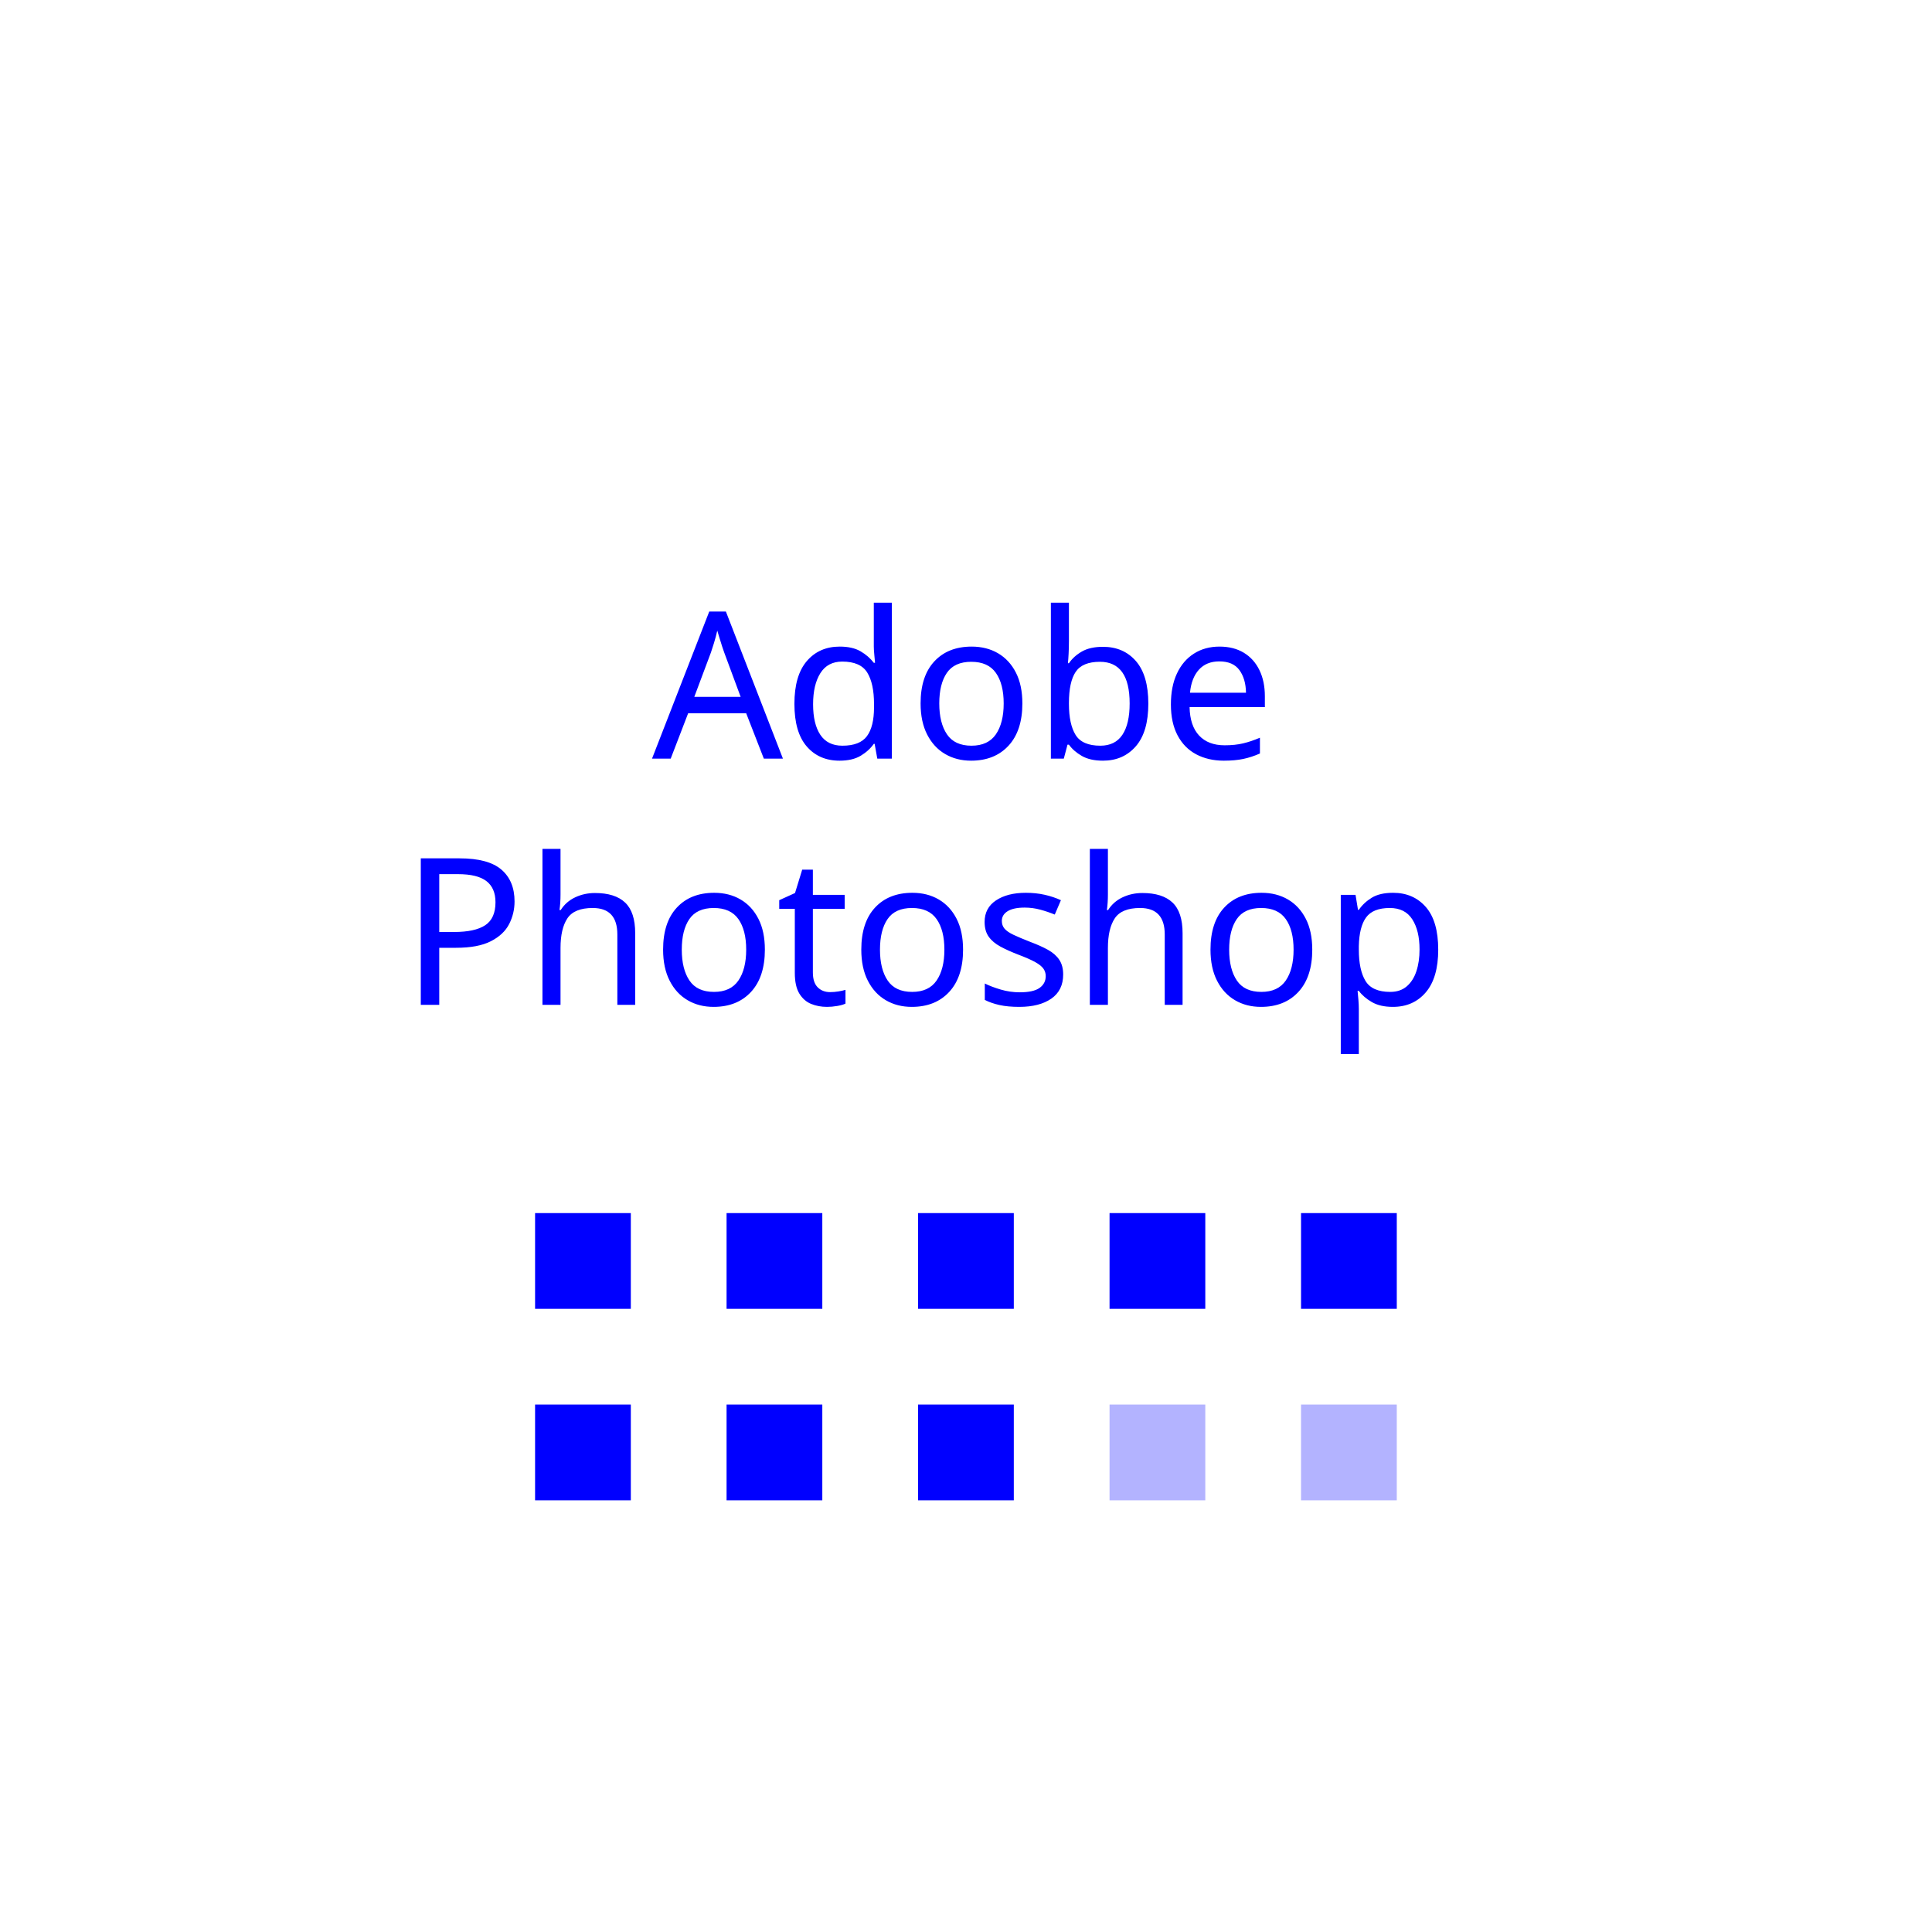
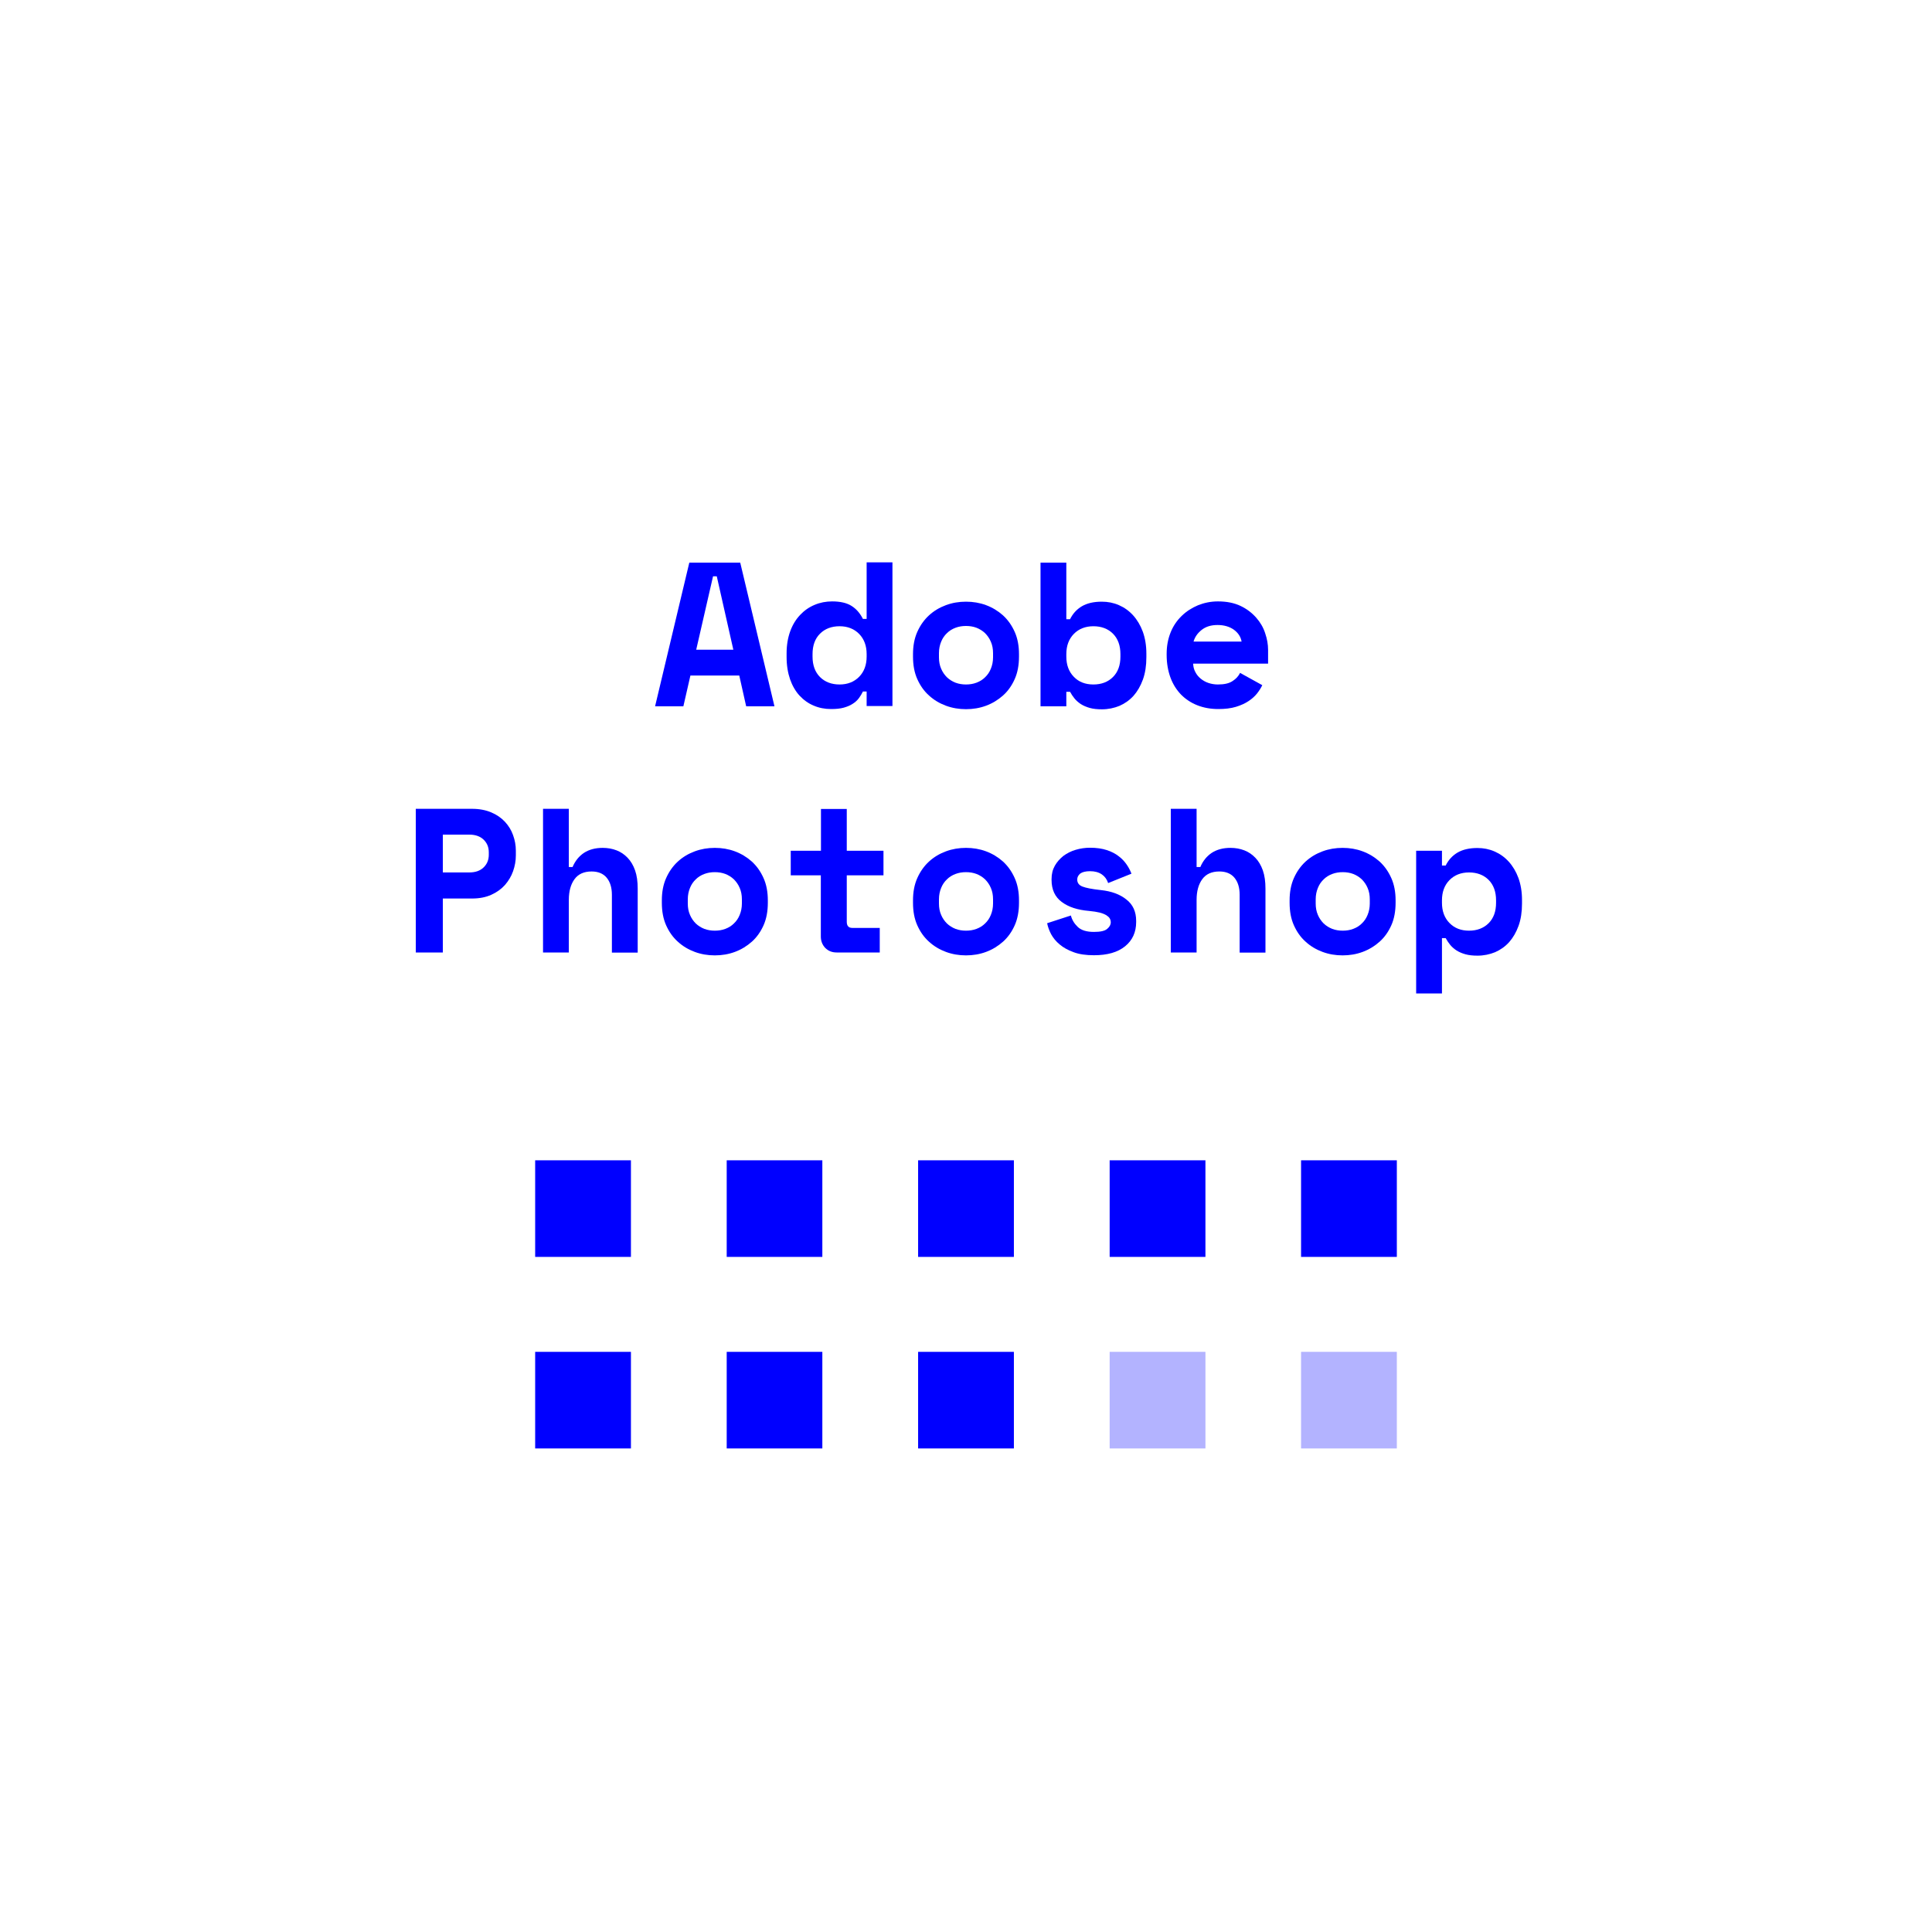
- <svg xmlns="http://www.w3.org/2000/svg" version="1.1" id="Layer_1" x="0px" y="0px" viewBox="2489.2 -1701.9 1412.5 1412.5" enable-background="new 2489.2 -1701.9 1412.5 1412.5" xml:space="preserve">
+ <svg xmlns="http://www.w3.org/2000/svg" version="1.1" id="Layer_1" x="0px" y="0px" viewBox="0 0 1400 1400" enable-background="new 0 0 1400 1400" xml:space="preserve">
  <g>
-     <line fill="none" stroke="#0000FF" stroke-width="70" stroke-miterlimit="10" x1="2880.4" y1="-780" x2="2950.4" y2="-780" />
-     <line fill="none" stroke="#0000FF" stroke-width="70" stroke-miterlimit="10" x1="3020.4" y1="-780" x2="3090.4" y2="-780" />
-     <line fill="none" stroke="#0000FF" stroke-width="70" stroke-miterlimit="10" x1="3160.4" y1="-780" x2="3230.4" y2="-780" />
-     <line fill="none" stroke="#0000FF" stroke-width="70" stroke-miterlimit="10" x1="3300.4" y1="-780" x2="3370.4" y2="-780" />
-     <line fill="none" stroke="#0000FF" stroke-width="70" stroke-miterlimit="10" x1="3440.4" y1="-780" x2="3510.4" y2="-780" />
-     <line fill="none" stroke="#0000FF" stroke-width="70" stroke-miterlimit="10" x1="2880.4" y1="-640" x2="2950.4" y2="-640" />
-     <line fill="none" stroke="#0000FF" stroke-width="70" stroke-miterlimit="10" x1="3020.4" y1="-640" x2="3090.4" y2="-640" />
-     <line fill="none" stroke="#0000FF" stroke-width="70" stroke-miterlimit="10" x1="3160.4" y1="-640" x2="3230.4" y2="-640" />
-     <line opacity="0.3" fill="none" stroke="#0000FF" stroke-width="70" stroke-miterlimit="10" enable-background="new    " x1="3300.4" y1="-640" x2="3370.4" y2="-640" />
-     <line opacity="0.3" fill="none" stroke="#0000FF" stroke-width="70" stroke-miterlimit="10" enable-background="new    " x1="3440.4" y1="-640" x2="3510.4" y2="-640" />
+     <line fill="none" stroke="#0000FF" stroke-width="70" stroke-miterlimit="10" x1="387.8" y1="875.8" x2="457.2" y2="875.8" />
+     <line fill="none" stroke="#0000FF" stroke-width="70" stroke-miterlimit="10" x1="526.6" y1="875.8" x2="595.9" y2="875.8" />
+     <line fill="none" stroke="#0000FF" stroke-width="70" stroke-miterlimit="10" x1="665.3" y1="875.8" x2="734.7" y2="875.8" />
+     <line fill="none" stroke="#0000FF" stroke-width="70" stroke-miterlimit="10" x1="804.1" y1="875.8" x2="873.5" y2="875.8" />
+     <line fill="none" stroke="#0000FF" stroke-width="70" stroke-miterlimit="10" x1="942.8" y1="875.8" x2="1012.2" y2="875.8" />
+     <line fill="none" stroke="#0000FF" stroke-width="70" stroke-miterlimit="10" x1="387.8" y1="1014.6" x2="457.2" y2="1014.6" />
+     <line fill="none" stroke="#0000FF" stroke-width="70" stroke-miterlimit="10" x1="526.6" y1="1014.6" x2="595.9" y2="1014.6" />
+     <line fill="none" stroke="#0000FF" stroke-width="70" stroke-miterlimit="10" x1="665.3" y1="1014.6" x2="734.7" y2="1014.6" />
+     <line opacity="0.3" fill="none" stroke="#0000FF" stroke-width="70" stroke-miterlimit="10" enable-background="new    " x1="804.1" y1="1014.6" x2="873.5" y2="1014.6" />
+     <line opacity="0.3" fill="none" stroke="#0000FF" stroke-width="70" stroke-miterlimit="10" enable-background="new    " x1="942.8" y1="1014.6" x2="1012.2" y2="1014.6" />
  </g>
-   <text transform="matrix(1 0 0 1 2965.899 -1147.261)">
-     <tspan x="0" y="0" fill="#0000FF" font-family="'SpaceMono-Bold'" font-size="150">Adobe</tspan>
-     <tspan x="-183.6" y="180" fill="#0000FF" font-family="'SpaceMono-Bold'" font-size="150">Photoshop</tspan>
-   </text>
+   <g enable-background="new    ">
+     <path fill="#0000FF" d="M535.7,489.5h-35.4l-5.1,22.3h-20.5l24.8-104.1h36.9l24.8,104.1h-20.5L535.7,489.5z M504.5,470.8h26.9   l-12-53.2h-2.7L504.5,470.8z" />
+     <path fill="#0000FF" d="M628,501.1h-2.7c-0.8,1.7-1.8,3.3-2.9,4.8c-1.1,1.5-2.6,2.9-4.5,4.1c-1.8,1.2-4,2.1-6.5,2.8   c-2.5,0.7-5.6,1-9.1,1c-4.6,0-8.8-0.8-12.7-2.5c-3.9-1.6-7.3-4.1-10.3-7.3c-2.9-3.2-5.2-7.2-6.8-11.8c-1.6-4.7-2.5-10-2.5-16.1   v-2.7c0-5.9,0.9-11.2,2.6-15.9c1.7-4.7,4.1-8.6,7.1-11.8c3-3.2,6.5-5.7,10.6-7.4c4-1.7,8.3-2.5,12.7-2.5c5.9,0,10.7,1.1,14.1,3.3   c3.5,2.2,6.2,5.4,8.2,9.4h2.7v-41h18.7v104.1H628V501.1z M608.4,496c5.8,0,10.6-1.9,14.2-5.6c3.6-3.7,5.4-8.6,5.4-14.6V474   c0-6-1.8-10.9-5.4-14.6c-3.6-3.7-8.4-5.6-14.2-5.6c-5.8,0-10.6,1.8-14.2,5.4c-3.6,3.6-5.4,8.5-5.4,14.8v1.8   c0,6.2,1.8,11.2,5.4,14.8C597.8,494.2,602.6,496,608.4,496z" />
+     <path fill="#0000FF" d="M738.4,475.8c0,6.1-1,11.6-3.1,16.3c-2.1,4.7-4.9,8.7-8.5,11.9c-3.6,3.2-7.7,5.7-12.3,7.4   c-4.6,1.7-9.4,2.5-14.5,2.5c-5.1,0-9.9-0.8-14.5-2.5c-4.6-1.7-8.7-4.1-12.3-7.4c-3.6-3.2-6.4-7.2-8.5-11.9   c-2.1-4.7-3.1-10.1-3.1-16.3V474c0-6,1-11.4,3.1-16.1c2.1-4.7,4.9-8.7,8.5-12c3.6-3.3,7.7-5.7,12.3-7.4c4.6-1.7,9.4-2.5,14.5-2.5   c5.1,0,9.9,0.8,14.5,2.5c4.6,1.7,8.7,4.2,12.3,7.4c3.6,3.3,6.4,7.3,8.5,12c2.1,4.7,3.1,10.1,3.1,16.1V475.8z M700,496   c2.7,0,5.2-0.4,7.6-1.3s4.5-2.2,6.2-3.9c1.8-1.7,3.2-3.7,4.2-6.2c1-2.4,1.6-5.2,1.6-8.3v-3c0-3.1-0.5-5.8-1.6-8.3   c-1-2.4-2.5-4.5-4.2-6.2c-1.8-1.7-3.9-3-6.2-3.9c-2.4-0.9-4.9-1.3-7.6-1.3c-2.7,0-5.2,0.4-7.6,1.3c-2.4,0.9-4.5,2.2-6.2,3.9   c-1.8,1.7-3.2,3.7-4.2,6.2c-1,2.4-1.6,5.2-1.6,8.3v3c0,3.1,0.5,5.8,1.6,8.3c1,2.4,2.5,4.5,4.2,6.2c1.8,1.7,3.9,3,6.2,3.9   C694.8,495.6,697.3,496,700,496z" />
+     <path fill="#0000FF" d="M772.7,511.8H754V407.7h18.7v41h2.7c2-4.1,4.9-7.2,8.6-9.4c3.8-2.2,8.6-3.3,14.4-3.3   c4.4,0,8.5,0.8,12.4,2.5c3.9,1.7,7.3,4.1,10.3,7.4c2.9,3.2,5.3,7.2,7,11.8c1.7,4.7,2.6,10,2.6,15.9v2.7c0,6-0.8,11.4-2.5,16.1   c-1.7,4.7-4,8.6-6.8,11.8c-2.9,3.2-6.3,5.6-10.2,7.3c-3.9,1.6-8.2,2.5-12.7,2.5c-3.4,0-6.3-0.3-8.8-1c-2.5-0.7-4.6-1.6-6.5-2.8   c-1.8-1.2-3.4-2.6-4.6-4.1c-1.2-1.5-2.3-3.1-3.2-4.8h-2.7V511.8z M792.3,496c5.8,0,10.6-1.8,14.2-5.4c3.6-3.6,5.4-8.5,5.4-14.8V474   c0-6.2-1.8-11.2-5.4-14.8c-3.6-3.6-8.4-5.4-14.2-5.4c-5.8,0-10.6,1.9-14.2,5.6c-3.6,3.7-5.4,8.6-5.4,14.6v1.8   c0,6,1.8,10.9,5.4,14.6C781.7,494.2,786.5,496,792.3,496z" />
+     <path fill="#0000FF" d="M864.6,481c0.1,2.2,0.6,4.2,1.6,6c0.9,1.8,2.2,3.4,3.9,4.8c1.6,1.3,3.5,2.4,5.6,3.1   c2.1,0.7,4.4,1.1,6.8,1.1c4.7,0,8.2-0.8,10.7-2.5c2.5-1.6,4.3-3.6,5.4-5.9l16.1,8.9c-0.9,1.9-2.1,3.8-3.7,5.9   c-1.6,2-3.6,3.9-6.2,5.6c-2.5,1.7-5.6,3.1-9.2,4.2c-3.6,1.1-7.9,1.6-12.7,1.6c-5.6,0-10.6-0.9-15.2-2.7c-4.6-1.8-8.5-4.4-11.8-7.7   c-3.3-3.4-5.9-7.5-7.7-12.3c-1.8-4.9-2.8-10.4-2.8-16.5v-0.9c0-5.6,1-10.8,2.9-15.5c1.9-4.7,4.6-8.6,8-11.9   c3.4-3.3,7.3-5.8,11.8-7.7c4.5-1.8,9.3-2.8,14.5-2.8c6.3,0,11.8,1.1,16.4,3.3c4.6,2.2,8.3,5.1,11.3,8.5c3,3.4,5.2,7.2,6.5,11.3   c1.4,4.1,2.1,8.1,2.1,12v10H864.6z M882.3,452.9c-4.8,0-8.6,1.2-11.6,3.6c-3,2.4-4.9,5.2-5.8,8.4h34.8c-0.6-3.5-2.5-6.3-5.6-8.6   C891,454.1,887,452.9,882.3,452.9z" />
+   </g>
+   <g enable-background="new    ">
+     <path fill="#0000FF" d="M320.9,651v39.2h-19.6V586.1H342c5.4,0,10,0.9,14,2.6c4,1.7,7.3,4,9.9,6.8c2.6,2.8,4.6,6,5.9,9.7   c1.3,3.6,2,7.3,2,11.1v3.6c0,3.9-0.7,7.7-2,11.4c-1.3,3.7-3.3,7-5.9,10c-2.6,2.9-5.9,5.3-9.9,7.1c-4,1.8-8.6,2.7-14,2.7H320.9z    M320.9,632.2h19.2c4.4,0,7.8-1.2,10.3-3.6c2.5-2.4,3.8-5.4,3.8-9.2v-1.8c0-3.8-1.3-6.8-3.8-9.2c-2.5-2.4-6-3.6-10.3-3.6h-19.2   V632.2z" />
+     <path fill="#0000FF" d="M412.2,690.2h-18.7V586.1h18.7v42.2h2.7c1.9-4.5,4.7-7.9,8.3-10.3c3.7-2.4,8.2-3.6,13.5-3.6   c3.7,0,7,0.6,10.1,1.8c3.1,1.2,5.7,3,8,5.4c2.3,2.4,4.1,5.4,5.4,9.1c1.3,3.7,1.9,8.1,1.9,13.2v46.4h-18.7v-41.9   c0-5.3-1.3-9.4-3.8-12.4c-2.5-3-6.2-4.5-10.9-4.5c-5.6,0-9.7,1.9-12.4,5.6c-2.7,3.7-4.1,8.7-4.1,14.9V690.2z" />
+     <path fill="#0000FF" d="M556.4,654.2c0,6.1-1,11.6-3.1,16.3c-2.1,4.7-4.9,8.7-8.5,11.9c-3.6,3.2-7.7,5.7-12.3,7.4   c-4.6,1.7-9.4,2.5-14.5,2.5c-5.1,0-9.9-0.8-14.5-2.5c-4.6-1.7-8.7-4.1-12.3-7.4c-3.6-3.2-6.4-7.2-8.5-11.9   c-2.1-4.7-3.1-10.1-3.1-16.3v-1.8c0-6,1-11.4,3.1-16.1c2.1-4.7,4.9-8.7,8.5-12c3.6-3.3,7.7-5.7,12.3-7.4c4.6-1.7,9.4-2.5,14.5-2.5   c5.1,0,9.9,0.8,14.5,2.5c4.6,1.7,8.7,4.2,12.3,7.4c3.6,3.3,6.4,7.3,8.5,12c2.1,4.7,3.1,10.1,3.1,16.1V654.2z M518,674.4   c2.7,0,5.2-0.4,7.6-1.3s4.5-2.2,6.2-3.9c1.8-1.7,3.2-3.7,4.2-6.2c1-2.4,1.6-5.2,1.6-8.3v-3c0-3.1-0.5-5.8-1.6-8.3   c-1-2.4-2.5-4.5-4.2-6.2c-1.8-1.7-3.9-3-6.2-3.9c-2.4-0.9-4.9-1.3-7.6-1.3c-2.7,0-5.2,0.4-7.6,1.3c-2.4,0.9-4.5,2.2-6.2,3.9   c-1.8,1.7-3.2,3.7-4.2,6.2c-1,2.4-1.6,5.2-1.6,8.3v3c0,3.1,0.5,5.8,1.6,8.3c1,2.4,2.5,4.5,4.2,6.2c1.8,1.7,3.9,3,6.2,3.9   C512.8,674,515.3,674.4,518,674.4z" />
+     <path fill="#0000FF" d="M573,616.5h21.9v-30.3h18.7v30.3h26.6v17.8h-26.6v33.6c0,3,1.3,4.5,4,4.5h19.9v17.8h-31.2   c-3.4,0-6.1-1.1-8.3-3.3c-2.1-2.2-3.2-5-3.2-8.3v-44.3H573V616.5z" />
+     <path fill="#0000FF" d="M738.4,654.2c0,6.1-1,11.6-3.1,16.3c-2.1,4.7-4.9,8.7-8.5,11.9c-3.6,3.2-7.7,5.7-12.3,7.4   c-4.6,1.7-9.4,2.5-14.5,2.5c-5.1,0-9.9-0.8-14.5-2.5c-4.6-1.7-8.7-4.1-12.3-7.4c-3.6-3.2-6.4-7.2-8.5-11.9   c-2.1-4.7-3.1-10.1-3.1-16.3v-1.8c0-6,1-11.4,3.1-16.1c2.1-4.7,4.9-8.7,8.5-12c3.6-3.3,7.7-5.7,12.3-7.4c4.6-1.7,9.4-2.5,14.5-2.5   c5.1,0,9.9,0.8,14.5,2.5c4.6,1.7,8.7,4.2,12.3,7.4c3.6,3.3,6.4,7.3,8.5,12c2.1,4.7,3.1,10.1,3.1,16.1V654.2z M700,674.4   c2.7,0,5.2-0.4,7.6-1.3s4.5-2.2,6.2-3.9c1.8-1.7,3.2-3.7,4.2-6.2c1-2.4,1.6-5.2,1.6-8.3v-3c0-3.1-0.5-5.8-1.6-8.3   c-1-2.4-2.5-4.5-4.2-6.2c-1.8-1.7-3.9-3-6.2-3.9c-2.4-0.9-4.9-1.3-7.6-1.3c-2.7,0-5.2,0.4-7.6,1.3c-2.4,0.9-4.5,2.2-6.2,3.9   c-1.8,1.7-3.2,3.7-4.2,6.2c-1,2.4-1.6,5.2-1.6,8.3v3c0,3.1,0.5,5.8,1.6,8.3c1,2.4,2.5,4.5,4.2,6.2c1.8,1.7,3.9,3,6.2,3.9   C694.8,674,697.3,674.4,700,674.4z" />
+     <path fill="#0000FF" d="M780.6,637.3c0,2.4,1.2,4.1,3.7,5.1c2.5,1,7,1.9,13.5,2.6c7.5,0.8,13.7,3,18.4,6.8   c4.8,3.7,7.1,8.9,7.1,15.5v0.9c0,7.3-2.7,13.2-8,17.5c-5.4,4.4-12.9,6.5-22.6,6.5c-5.8,0-10.7-0.7-14.7-2.2   c-4.1-1.5-7.4-3.3-10.1-5.6c-2.7-2.2-4.7-4.7-6.2-7.4c-1.4-2.7-2.4-5.4-2.9-8l17.2-5.6c0.8,3.2,2.5,5.9,5,8.3   c2.5,2.4,6.4,3.6,11.7,3.6c4.7,0,7.9-0.7,9.6-2.2c1.7-1.4,2.6-3,2.6-4.7c0-1-0.2-1.9-0.7-2.8c-0.4-0.8-1.3-1.6-2.5-2.4   c-1.2-0.7-2.8-1.4-4.8-1.9c-2-0.5-4.6-0.9-7.7-1.2c-8.3-0.7-14.9-2.8-19.8-6.5c-4.9-3.6-7.4-8.9-7.4-16V637c0-3.7,0.8-6.9,2.4-9.7   c1.6-2.8,3.7-5.1,6.2-7.1c2.6-1.9,5.5-3.4,8.9-4.4c3.4-1,6.8-1.5,10.4-1.5c4.7,0,8.7,0.6,12.1,1.7c3.4,1.1,6.3,2.6,8.7,4.5   c2.4,1.8,4.3,3.9,5.8,6.1c1.5,2.2,2.6,4.4,3.4,6.5l-16.9,6.8c-0.9-2.7-2.4-4.8-4.6-6.3c-2.2-1.5-5-2.3-8.5-2.3   c-3.2,0-5.6,0.6-7.1,1.7C781.4,634.2,780.6,635.6,780.6,637.3z" />
+     <path fill="#0000FF" d="M867.1,690.2h-18.7V586.1h18.7v42.2h2.7c1.9-4.5,4.7-7.9,8.3-10.3c3.7-2.4,8.2-3.6,13.5-3.6   c3.7,0,7,0.6,10.1,1.8c3.1,1.2,5.7,3,8,5.4c2.3,2.4,4.1,5.4,5.4,9.1c1.3,3.7,1.9,8.1,1.9,13.2v46.4h-18.7v-41.9   c0-5.3-1.3-9.4-3.8-12.4c-2.5-3-6.2-4.5-10.9-4.5c-5.6,0-9.7,1.9-12.4,5.6c-2.7,3.7-4.1,8.7-4.1,14.9V690.2z" />
+     <path fill="#0000FF" d="M1011.3,654.2c0,6.1-1,11.6-3.1,16.3c-2.1,4.7-4.9,8.7-8.5,11.9c-3.6,3.2-7.7,5.7-12.3,7.4   c-4.6,1.7-9.4,2.5-14.5,2.5c-5.1,0-9.9-0.8-14.5-2.5c-4.6-1.7-8.7-4.1-12.3-7.4c-3.6-3.2-6.4-7.2-8.5-11.9   c-2.1-4.7-3.1-10.1-3.1-16.3v-1.8c0-6,1-11.4,3.1-16.1c2.1-4.7,4.9-8.7,8.5-12c3.6-3.3,7.7-5.7,12.3-7.4c4.6-1.7,9.4-2.5,14.5-2.5   c5.1,0,9.9,0.8,14.5,2.5c4.6,1.7,8.7,4.2,12.3,7.4c3.6,3.3,6.4,7.3,8.5,12c2.1,4.7,3.1,10.1,3.1,16.1V654.2z M973,674.4   c2.7,0,5.2-0.4,7.6-1.3s4.5-2.2,6.2-3.9c1.8-1.7,3.2-3.7,4.2-6.2c1-2.4,1.6-5.2,1.6-8.3v-3c0-3.1-0.5-5.8-1.6-8.3   c-1-2.4-2.5-4.5-4.2-6.2c-1.8-1.7-3.9-3-6.2-3.9c-2.4-0.9-4.9-1.3-7.6-1.3c-2.7,0-5.2,0.4-7.6,1.3c-2.4,0.9-4.5,2.2-6.2,3.9   c-1.8,1.7-3.2,3.7-4.2,6.2c-1,2.4-1.6,5.2-1.6,8.3v3c0,3.1,0.5,5.8,1.6,8.3c1,2.4,2.5,4.5,4.2,6.2c1.8,1.7,3.9,3,6.2,3.9   C967.8,674,970.3,674.4,973,674.4z" />
+     <path fill="#0000FF" d="M1044.9,719.9h-18.7V616.5h18.7v10.7h2.7c2-4.1,4.9-7.2,8.6-9.4c3.8-2.2,8.6-3.3,14.4-3.3   c4.4,0,8.5,0.8,12.4,2.5c3.9,1.7,7.3,4.1,10.3,7.4c2.9,3.2,5.3,7.2,7,11.8c1.7,4.7,2.6,10,2.6,15.9v2.7c0,6-0.8,11.4-2.5,16.1   c-1.7,4.7-4,8.6-6.8,11.8c-2.9,3.2-6.3,5.6-10.2,7.3c-3.9,1.6-8.2,2.5-12.7,2.5c-3.4,0-6.3-0.3-8.8-1c-2.5-0.7-4.6-1.6-6.5-2.8   c-1.8-1.2-3.4-2.6-4.6-4.1c-1.2-1.5-2.3-3.1-3.2-4.8h-2.7V719.9z M1064.5,674.4c5.8,0,10.6-1.8,14.2-5.4c3.6-3.6,5.4-8.5,5.4-14.8   v-1.8c0-6.2-1.8-11.2-5.4-14.8c-3.6-3.6-8.4-5.4-14.2-5.4c-5.8,0-10.6,1.9-14.2,5.6c-3.6,3.7-5.4,8.6-5.4,14.6v1.8   c0,6,1.8,10.9,5.4,14.6C1054,672.6,1058.7,674.4,1064.5,674.4z" />
+   </g>
</svg>
